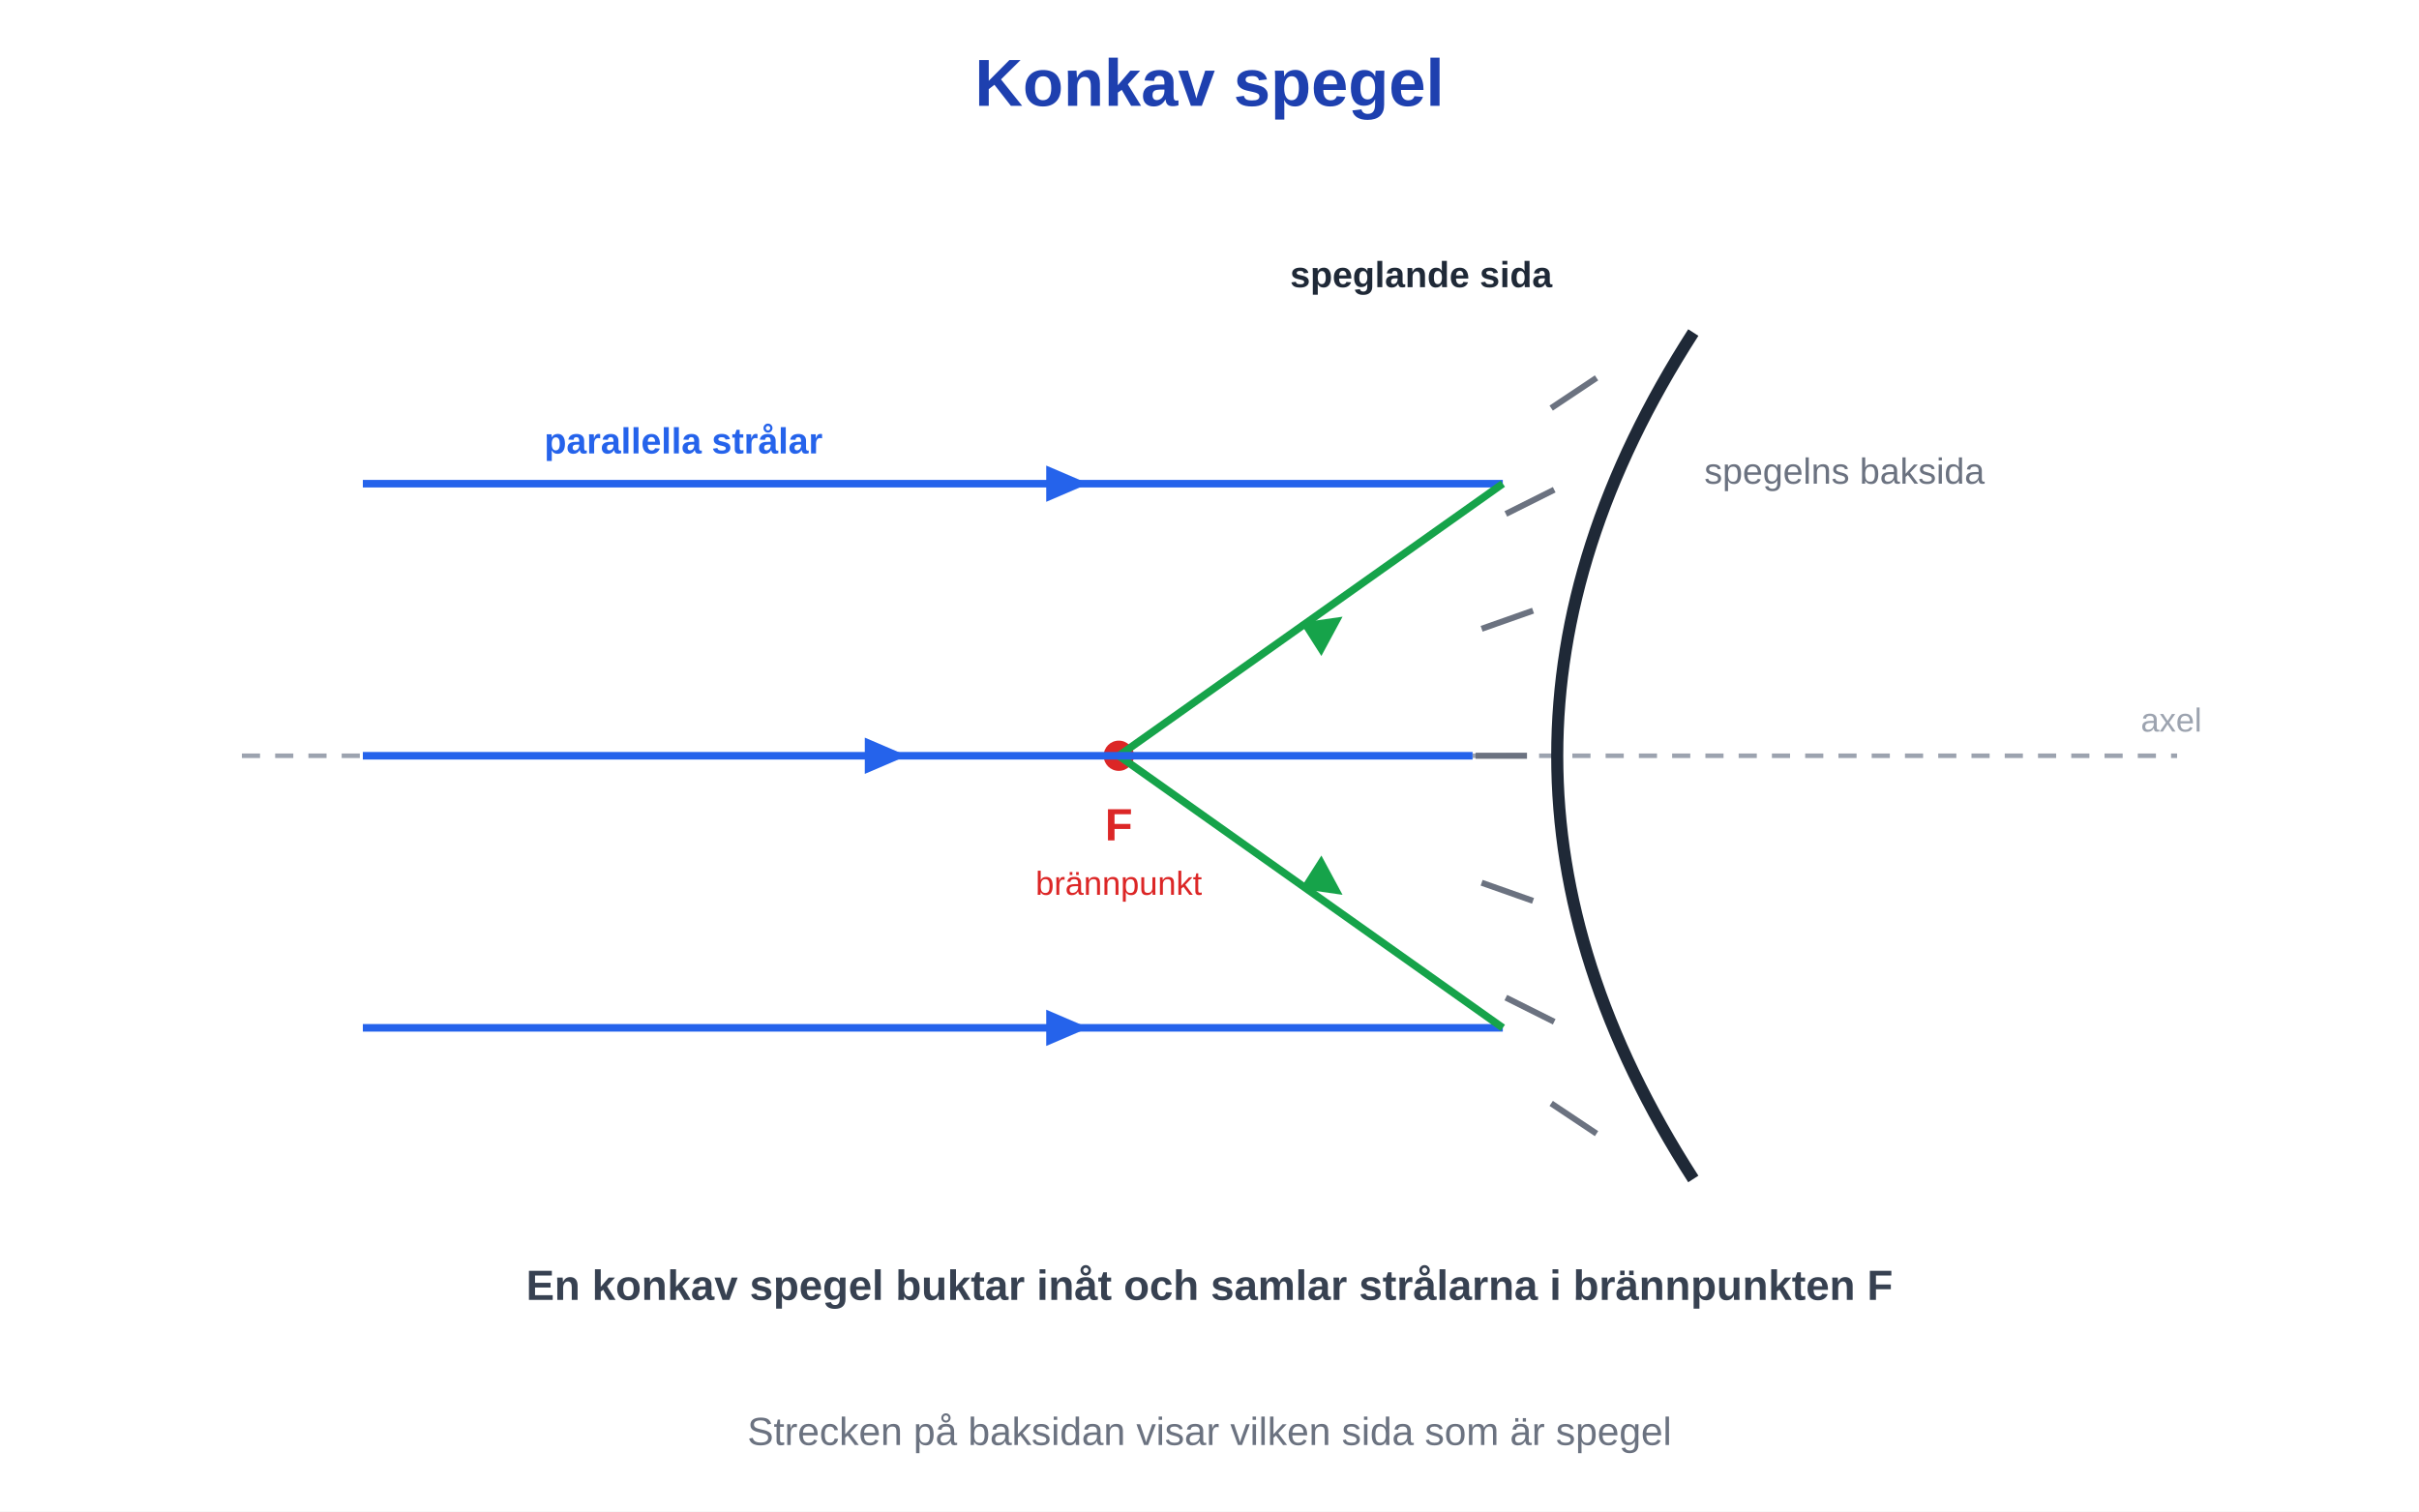
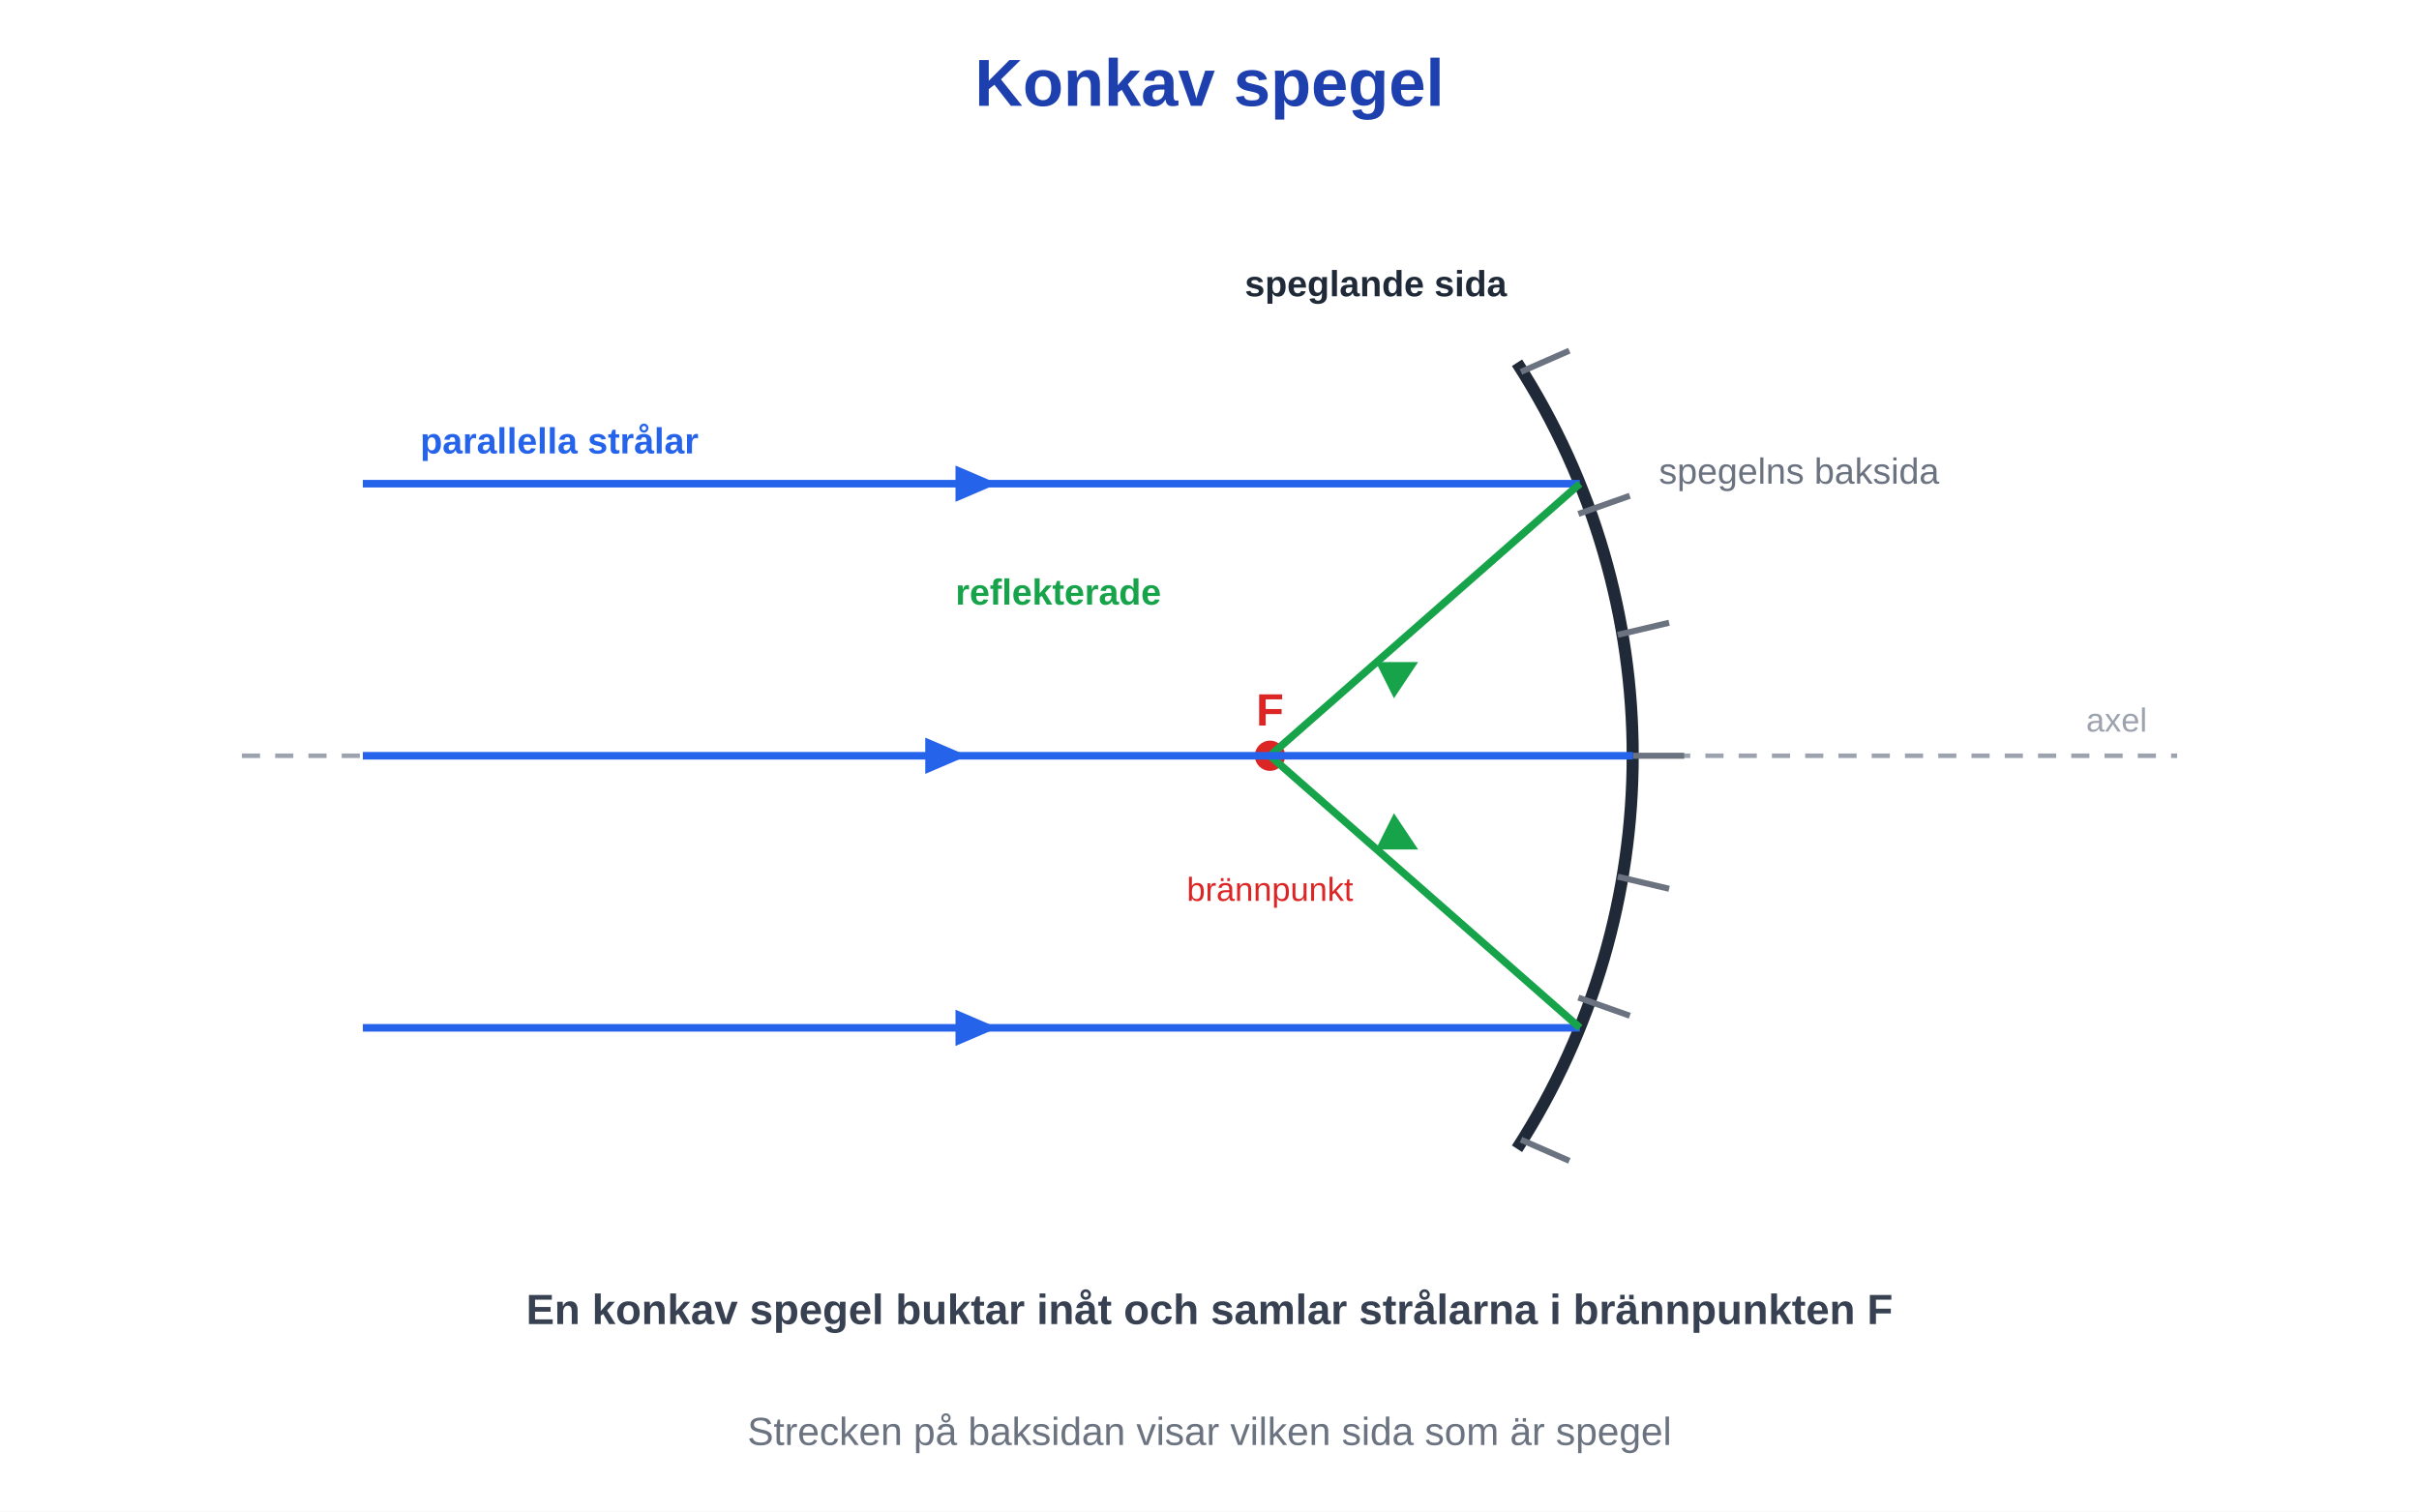
<svg xmlns="http://www.w3.org/2000/svg" viewBox="0 0 800 500" width="800" height="500">
  <rect width="800" height="500" fill="white" />
  <text x="400" y="35" font-family="Arial,sans-serif" font-size="22" fill="#1e40af" text-anchor="middle" font-weight="bold">Konkav spegel</text>
-   <line x1="80" y1="250" x2="720" y2="250" stroke="#9ca3af" stroke-width="1.5" stroke-dasharray="6 5" />
-   <text x="708" y="242" font-family="Arial,sans-serif" font-size="11" fill="#9ca3af">axel</text>
-   <path d="M560 110 q-90 140 0 280" fill="none" stroke="#1f2937" stroke-width="4" />
-   <line x1="513" y1="135" x2="528" y2="125" stroke="#6b7280" stroke-width="2" />
-   <line x1="498" y1="170" x2="514" y2="162" stroke="#6b7280" stroke-width="2" />
-   <line x1="490" y1="208" x2="507" y2="202" stroke="#6b7280" stroke-width="2" />
-   <line x1="488" y1="250" x2="505" y2="250" stroke="#6b7280" stroke-width="2" />
-   <line x1="490" y1="292" x2="507" y2="298" stroke="#6b7280" stroke-width="2" />
-   <line x1="498" y1="330" x2="514" y2="338" stroke="#6b7280" stroke-width="2" />
-   <line x1="513" y1="365" x2="528" y2="375" stroke="#6b7280" stroke-width="2" />
-   <text x="610" y="160" font-family="Arial,sans-serif" font-size="12" fill="#6b7280" text-anchor="middle">spegelns baksida</text>
-   <text x="470" y="95" font-family="Arial,sans-serif" font-size="12" fill="#1f2937" text-anchor="middle" font-weight="bold">speglande sida</text>
-   <circle cx="370" cy="250" r="5" fill="#dc2626" />
-   <text x="370" y="278" font-family="Arial,sans-serif" font-size="15" fill="#dc2626" text-anchor="middle" font-weight="bold">F</text>
-   <text x="370" y="296" font-family="Arial,sans-serif" font-size="11" fill="#dc2626" text-anchor="middle">brännpunkt</text>
-   <line x1="120" y1="160" x2="497" y2="160" stroke="#2563eb" stroke-width="2.5" />
-   <polygon points="360,160 346,154 346,166" fill="#2563eb" />
-   <line x1="497" y1="160" x2="370" y2="250" stroke="#16a34a" stroke-width="2.5" />
-   <polygon points="430,206 444,204 437,217" fill="#16a34a" />
-   <line x1="120" y1="340" x2="497" y2="340" stroke="#2563eb" stroke-width="2.5" />
-   <polygon points="360,340 346,334 346,346" fill="#2563eb" />
-   <line x1="497" y1="340" x2="370" y2="250" stroke="#16a34a" stroke-width="2.5" />
-   <polygon points="430,294 444,296 437,283" fill="#16a34a" />
-   <line x1="120" y1="250" x2="487" y2="250" stroke="#2563eb" stroke-width="2.5" />
-   <polygon points="300,250 286,244 286,256" fill="#2563eb" />
-   <text x="180" y="150" font-family="Arial,sans-serif" font-size="12" fill="#2563eb" font-weight="bold">parallella strålar</text>
-   <text x="400" y="430" font-family="Arial,sans-serif" font-size="14" fill="#374151" text-anchor="middle" font-weight="bold">En konkav spegel buktar inåt och samlar strålarna i brännpunkten F</text>
+   <line x1="80" y1="250" x2="720" y2="250" stroke="#9ca3af" stroke-width="1.5" stroke-dasharray="6,5" />
+   <text x="700" y="242" font-family="Arial,sans-serif" font-size="11" fill="#9ca3af" text-anchor="middle">axel</text>
+   <path d="M 501.7 120 A 240 240 0 0 1 501.7 380" fill="none" stroke="#1f2937" stroke-width="4" />
+   <line x1="503" y1="123" x2="519" y2="116" stroke="#6b7280" stroke-width="2" />
+   <line x1="522" y1="170" x2="539" y2="164" stroke="#6b7280" stroke-width="2" />
+   <line x1="535" y1="210" x2="552" y2="206" stroke="#6b7280" stroke-width="2" />
+   <line x1="540" y1="250" x2="557" y2="250" stroke="#6b7280" stroke-width="2" />
+   <line x1="535" y1="290" x2="552" y2="294" stroke="#6b7280" stroke-width="2" />
+   <line x1="522" y1="330" x2="539" y2="336" stroke="#6b7280" stroke-width="2" />
+   <line x1="503" y1="377" x2="519" y2="384" stroke="#6b7280" stroke-width="2" />
+   <text x="595" y="160" font-family="Arial,sans-serif" font-size="12" fill="#6b7280" text-anchor="middle">spegelns baksida</text>
+   <text x="455" y="98" font-family="Arial,sans-serif" font-size="12" fill="#1f2937" text-anchor="middle" font-weight="bold">speglande sida</text>
+   <circle cx="420" cy="250" r="5" fill="#dc2626" />
+   <text x="420" y="240" font-family="Arial,sans-serif" font-size="15" fill="#dc2626" text-anchor="middle" font-weight="bold">F</text>
+   <text x="420" y="298" font-family="Arial,sans-serif" font-size="11" fill="#dc2626" text-anchor="middle">brännpunkt</text>
+   <line x1="120" y1="160" x2="522.5" y2="160" stroke="#2563eb" stroke-width="2.5" />
+   <polygon points="330,160 316,154 316,166" fill="#2563eb" />
+   <line x1="522.5" y1="160" x2="420" y2="250" stroke="#16a34a" stroke-width="2.5" />
+   <polygon points="455,219 469,219 461,231" fill="#16a34a" />
+   <line x1="120" y1="340" x2="522.5" y2="340" stroke="#2563eb" stroke-width="2.5" />
+   <polygon points="330,340 316,334 316,346" fill="#2563eb" />
+   <line x1="522.5" y1="340" x2="420" y2="250" stroke="#16a34a" stroke-width="2.5" />
+   <polygon points="455,281 469,281 461,269" fill="#16a34a" />
+   <line x1="120" y1="250" x2="540" y2="250" stroke="#2563eb" stroke-width="2.5" />
+   <polygon points="320,250 306,244 306,256" fill="#2563eb" />
+   <text x="185" y="150" font-family="Arial,sans-serif" font-size="12" fill="#2563eb" text-anchor="middle" font-weight="bold">parallella strålar</text>
+   <text x="350" y="200" font-family="Arial,sans-serif" font-size="12" fill="#16a34a" text-anchor="middle" font-weight="bold">reflekterade</text>
+   <text x="400" y="438" font-family="Arial,sans-serif" font-size="14" fill="#374151" text-anchor="middle" font-weight="bold">En konkav spegel buktar inåt och samlar strålarna i brännpunkten F</text>
  <text x="400" y="478" font-family="Arial,sans-serif" font-size="13" fill="#6b7280" text-anchor="middle">Strecken på baksidan visar vilken sida som är spegel</text>
</svg>
